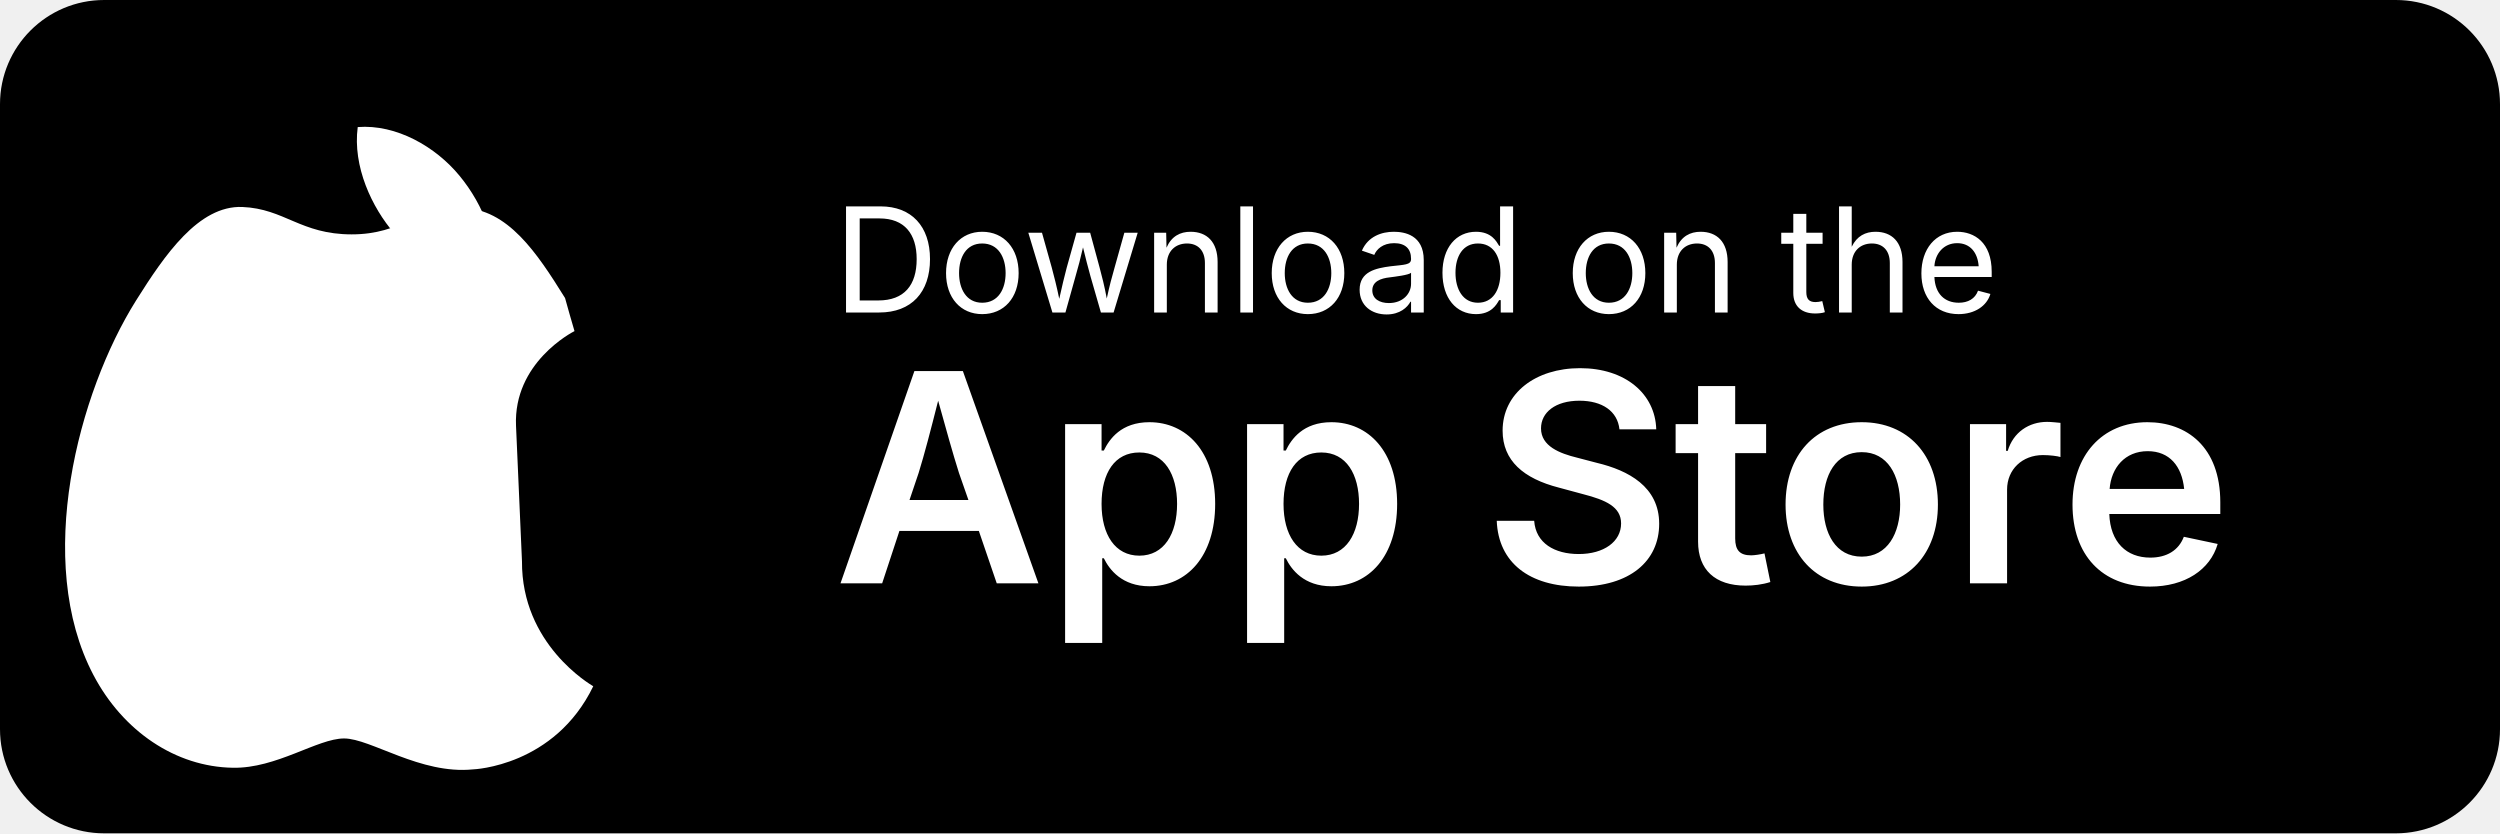
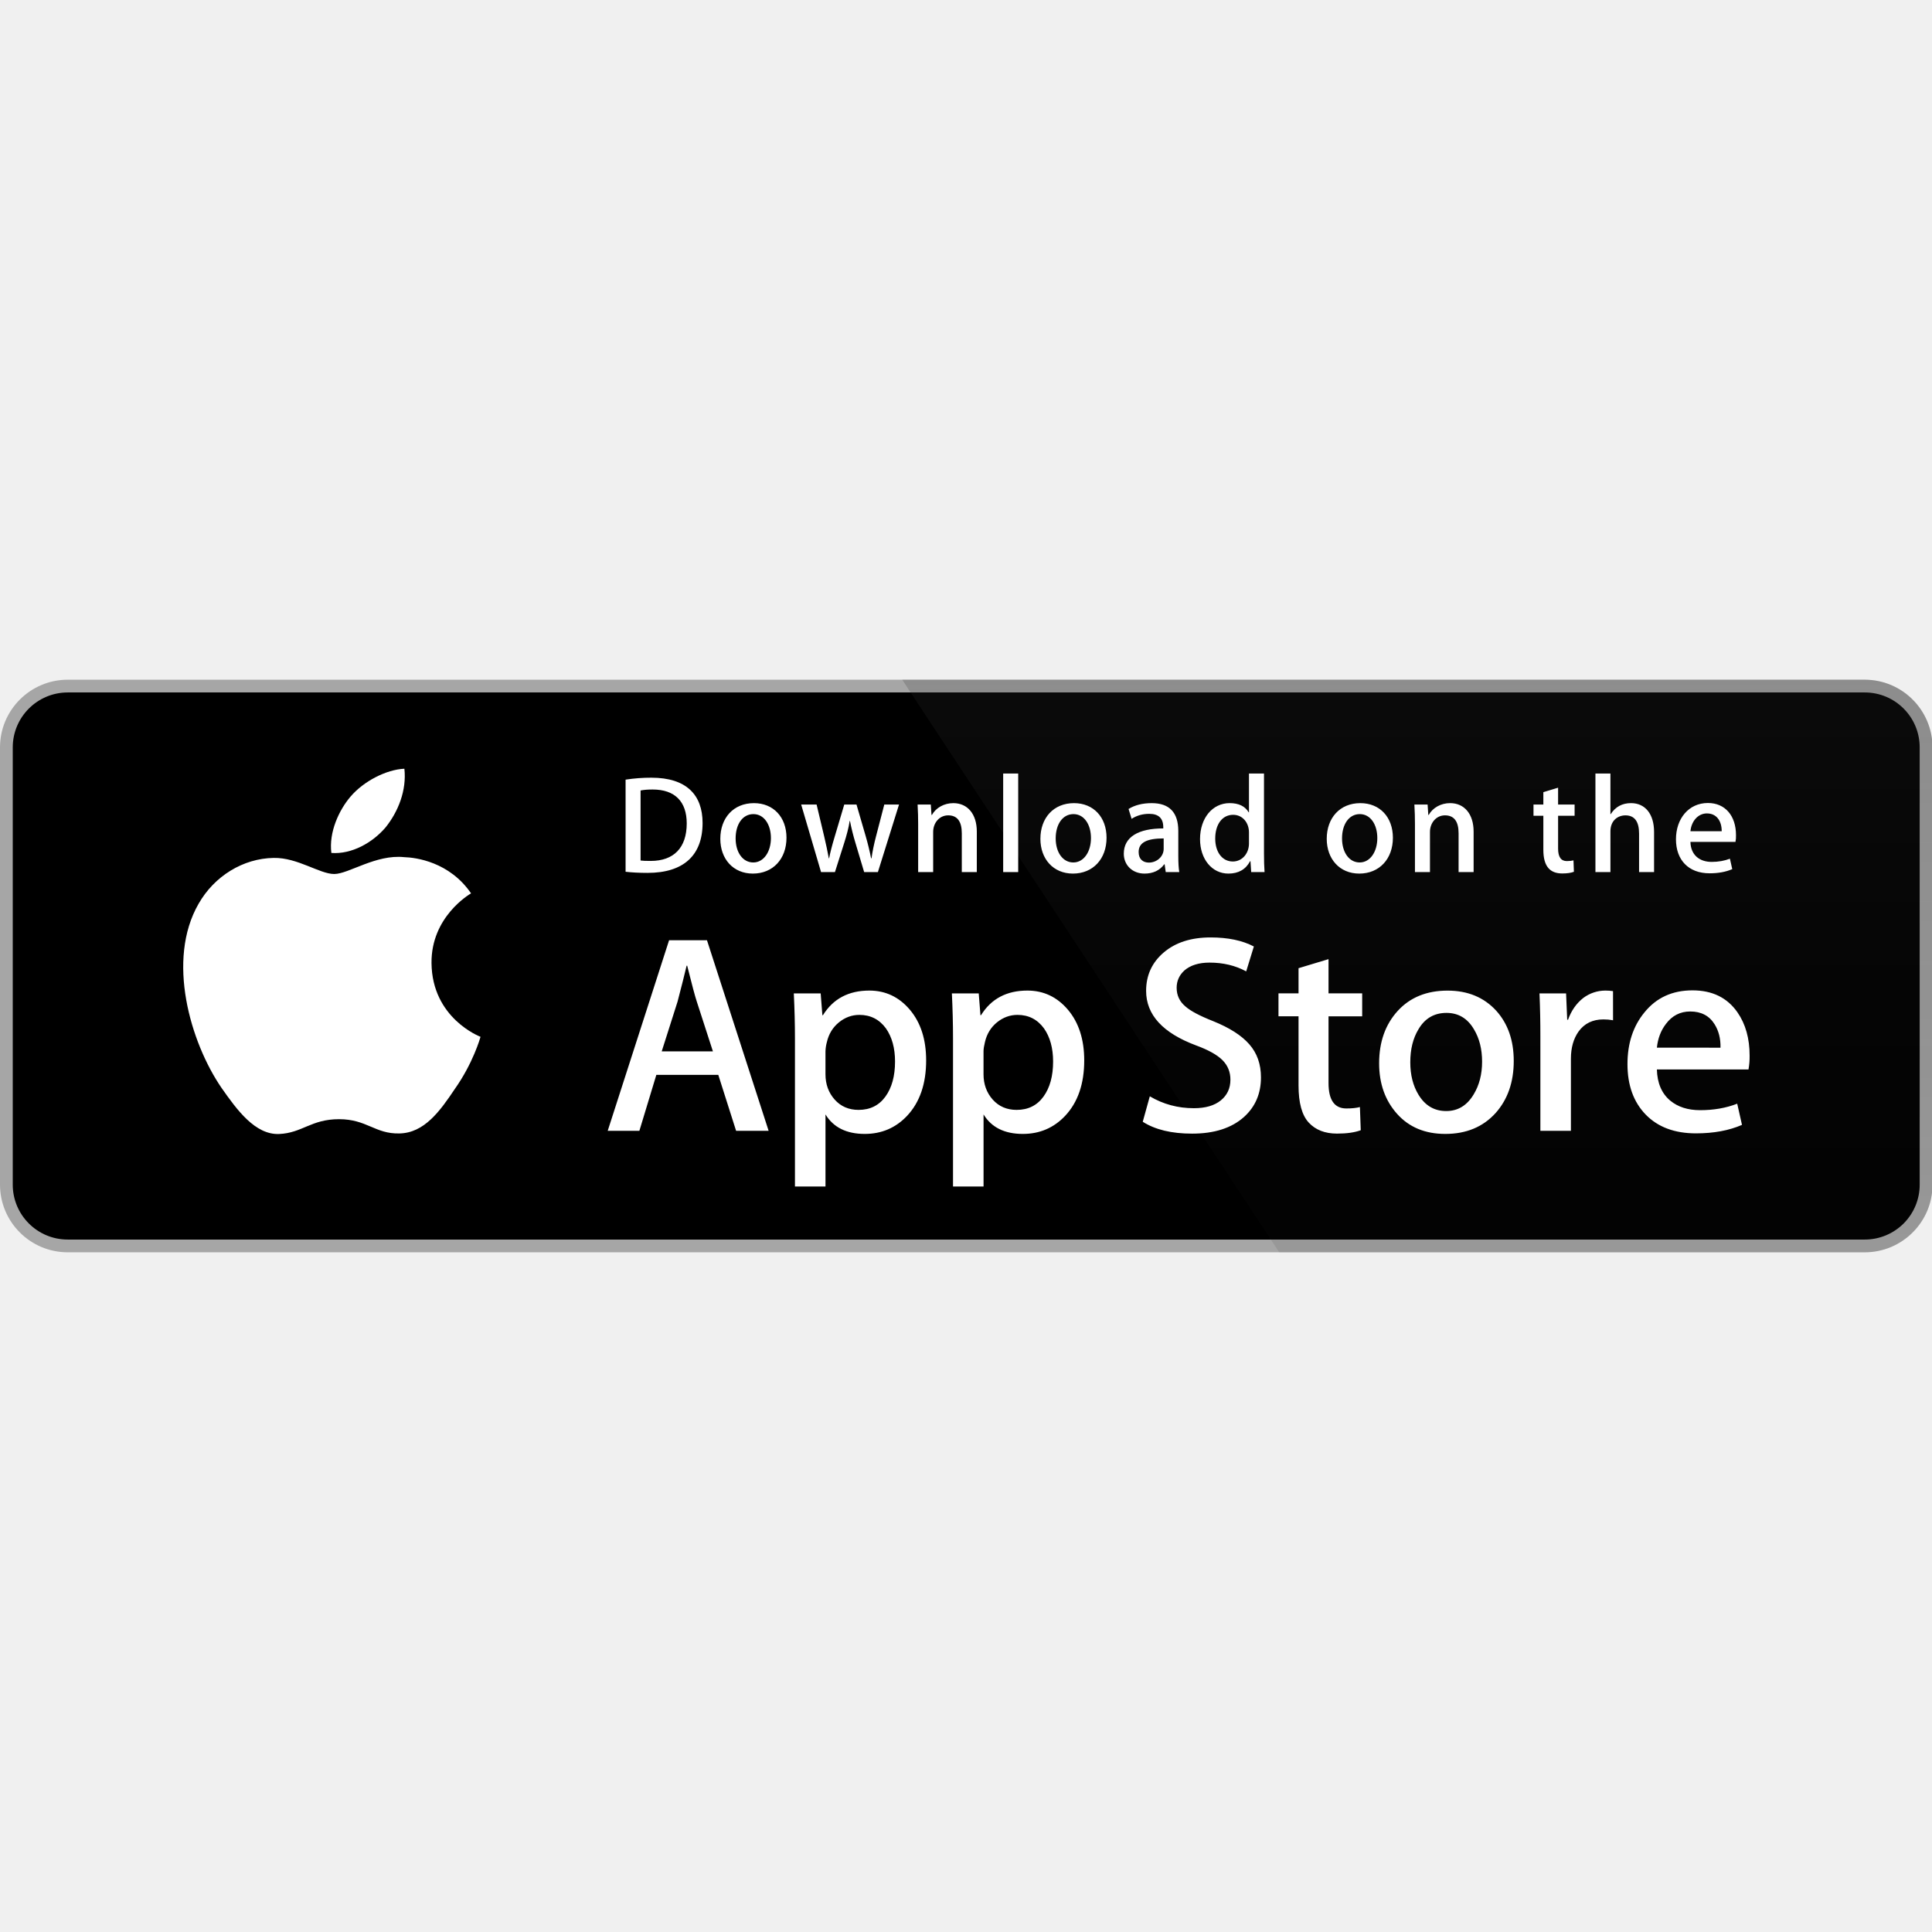
- <svg xmlns="http://www.w3.org/2000/svg" width="120" height="40" viewBox="0 0 120 40" fill="none">
-   <rect width="120" height="40" rx="5" fill="black" />
-   <path d="M24.769 20.44c-.133-3.025 2.686-4.486 2.807-4.547-.024-.076-.439-1.51-.453-1.586-1.353-2.176-2.749-4.288-4.953-4.33-2.145-.042-2.837 1.273-5.29 1.273-2.453 0-3.218-1.231-5.246-1.315-2.099-.084-3.733 2.31-5.098 4.48-2.785 4.434-4.915 12.527-2.056 17.977 1.417 2.705 3.95 4.418 6.697 4.46 2.091.042 4.063-1.406 5.34-1.406 1.277 0 3.67 1.74 6.186 1.484.053 0 3.918-.158 5.773-3.99-.15-.093-3.447-2.013-3.421-6z" fill="white" />
-   <path d="M22.06 8.44c1.15 1.393 1.926 3.327 1.714 5.254-1.657-.067-3.664-1.104-4.853-2.497-1.067-1.234-2.001-3.206-1.75-5.098 1.851-.143 3.74.941 4.889 2.341z" fill="white" />
-   <text x="40" y="15" fill="white" font-size="7" font-family="system-ui, -apple-system, sans-serif">Download on the</text>
-   <text x="40" y="28" fill="white" font-size="14" font-family="system-ui, -apple-system, sans-serif" font-weight="600">App Store</text>
+ <svg xmlns="http://www.w3.org/2000/svg" width="800px" height="800px" viewBox="0 -189.93 539.856 539.856">
+   <g transform="scale(4.00216 4.0011)">
+     <path fill="#FFF" d="M134.032 35.268a3.83 3.83 0 0 1-3.834 3.83H4.729a3.835 3.835 0 0 1-3.839-3.83V4.725A3.84 3.84 0 0 1 4.729.89h125.468a3.834 3.834 0 0 1 3.834 3.835l.001 30.543z" />
+     <path fill="#A6A6A6" d="M130.198 39.989H4.729A4.73 4.73 0 0 1 0 35.268V4.726A4.733 4.733 0 0 1 4.729 0h125.468a4.735 4.735 0 0 1 4.729 4.726v30.542c.002 2.604-2.123 4.721-4.728 4.721z" />
+     <path d="M134.032 35.268a3.83 3.83 0 0 1-3.834 3.83H4.729a3.835 3.835 0 0 1-3.839-3.83V4.725A3.84 3.84 0 0 1 4.729.89h125.468a3.834 3.834 0 0 1 3.834 3.835l.001 30.543z" />
+     <path fill="#FFF" d="M30.128 19.784c-.029-3.223 2.639-4.791 2.761-4.864-1.511-2.203-3.853-2.504-4.676-2.528-1.967-.207-3.875 1.177-4.877 1.177-1.022 0-2.565-1.157-4.228-1.123-2.14.033-4.142 1.272-5.24 3.196-2.266 3.923-.576 9.688 1.595 12.859 1.086 1.554 2.355 3.287 4.016 3.226 1.625-.066 2.232-1.035 4.193-1.035 1.943 0 2.513 1.035 4.207.996 1.744-.027 2.842-1.56 3.89-3.127 1.255-1.779 1.759-3.533 1.779-3.623-.04-.014-3.386-1.292-3.42-5.154zM26.928 10.306c.874-1.093 1.472-2.58 1.306-4.089-1.265.056-2.847.875-3.758 1.944-.806.942-1.526 2.486-1.34 3.938 1.421.106 2.88-.717 3.792-1.793z" />
+     <linearGradient id="a" gradientUnits="userSpaceOnUse" x1="-23.235" y1="97.431" x2="-23.235" y2="61.386" gradientTransform="matrix(4.0022 0 0 4.0011 191.95 -349.736)">
+       <stop offset="0" stop-color="#1a1a1a" stop-opacity=".1" />
+       <stop offset=".123" stop-color="#212121" stop-opacity=".151" />
+       <stop offset=".308" stop-color="#353535" stop-opacity=".227" />
+       <stop offset=".532" stop-color="#575757" stop-opacity=".318" />
+       <stop offset=".783" stop-color="#858585" stop-opacity=".421" />
+       <stop offset="1" stop-color="#b3b3b3" stop-opacity=".51" />
+     </linearGradient>
+     <path fill="url(#a)" d="M130.198 0H62.993l26.323 39.989h40.882a4.733 4.733 0 0 0 4.729-4.724V4.726A4.734 4.734 0 0 0 130.198 0z" />
+     <g fill="#FFF">
+       <path d="M53.665 31.504h-2.271l-1.244-3.909h-4.324l-1.185 3.909H42.43l4.285-13.308h2.646l4.304 13.308zm-3.89-5.549L48.65 22.48c-.119-.355-.343-1.191-.671-2.507h-.04c-.132.566-.343 1.402-.632 2.507l-1.106 3.475h3.574zM64.663 26.588c0 1.632-.443 2.922-1.33 3.869-.794.843-1.781 1.264-2.958 1.264-1.271 0-2.185-.453-2.74-1.361v5.035h-2.132V25.062c0-1.025-.027-2.076-.079-3.154h1.875l.119 1.521h.04c.711-1.146 1.79-1.719 3.238-1.719 1.132 0 2.077.447 2.833 1.342.755.897 1.134 2.075 1.134 3.536zm-2.172.078c0-.934-.21-1.704-.632-2.311-.461-.631-1.08-.947-1.856-.947-.526 0-1.004.176-1.431.523-.428.35-.708.807-.839 1.373a2.784 2.784 0 0 0-.099.649v1.601c0 .697.214 1.286.642 1.768.428.48.984.721 1.668.721.803 0 1.428-.311 1.875-.928.448-.619.672-1.435.672-2.449zM75.7 26.588c0 1.632-.443 2.922-1.33 3.869-.795.843-1.781 1.264-2.959 1.264-1.271 0-2.185-.453-2.74-1.361v5.035h-2.132V25.062c0-1.025-.027-2.076-.079-3.154h1.875l.119 1.521h.04c.71-1.146 1.789-1.719 3.238-1.719 1.131 0 2.076.447 2.834 1.342.754.897 1.134 2.075 1.134 3.536zm-2.173.078c0-.934-.211-1.704-.633-2.311-.461-.631-1.078-.947-1.854-.947-.526 0-1.004.176-1.433.523-.428.35-.707.807-.838 1.373-.065.264-.1.479-.1.649v1.601c0 .697.215 1.286.641 1.768.428.479.984.721 1.67.721.804 0 1.429-.311 1.875-.928.448-.619.672-1.435.672-2.449zM88.04 27.771c0 1.133-.396 2.054-1.183 2.765-.866.776-2.075 1.165-3.625 1.165-1.432 0-2.58-.276-3.446-.829l.493-1.777c.935.554 1.962.83 3.08.83.804 0 1.429-.182 1.875-.543.447-.362.673-.846.673-1.45 0-.541-.187-.994-.554-1.363-.369-.368-.979-.711-1.836-1.026-2.33-.869-3.496-2.14-3.496-3.812 0-1.092.412-1.986 1.234-2.685.822-.698 1.912-1.047 3.268-1.047 1.211 0 2.22.211 3.021.632l-.535 1.738c-.754-.408-1.605-.612-2.557-.612-.752 0-1.342.185-1.764.553-.355.329-.535.73-.535 1.206 0 .525.205.961.613 1.303.354.315 1 .658 1.934 1.026 1.146.462 1.988 1 2.527 1.618.543.618.813 1.389.813 2.308zM95.107 23.508h-2.35v4.659c0 1.185.414 1.776 1.244 1.776.381 0 .697-.032.947-.099l.059 1.619c-.42.157-.973.236-1.658.236-.842 0-1.5-.257-1.975-.771-.473-.514-.711-1.375-.711-2.587v-4.837h-1.4v-1.6h1.4v-1.757l2.094-.632v2.389h2.35v1.604zM105.689 26.627c0 1.475-.422 2.686-1.264 3.633-.881.975-2.053 1.461-3.514 1.461-1.41 0-2.531-.467-3.367-1.4-.836-.935-1.254-2.113-1.254-3.534 0-1.487.432-2.705 1.293-3.652.863-.948 2.025-1.422 3.486-1.422 1.408 0 2.539.468 3.395 1.402.818.906 1.225 2.076 1.225 3.512zm-2.21.049c0-.879-.19-1.633-.571-2.264-.447-.762-1.087-1.143-1.916-1.143-.854 0-1.509.381-1.955 1.143-.382.631-.572 1.398-.572 2.304 0 .88.19 1.636.572 2.265.461.762 1.104 1.143 1.937 1.143.815 0 1.454-.389 1.916-1.162.392-.646.589-1.405.589-2.286zM112.622 23.783a3.71 3.71 0 0 0-.672-.059c-.75 0-1.33.282-1.738.85-.354.5-.532 1.132-.532 1.895v5.035h-2.132V24.93a67.43 67.43 0 0 0-.062-3.021h1.857l.078 1.836h.059c.226-.631.58-1.14 1.066-1.521a2.578 2.578 0 0 1 1.541-.514c.197 0 .375.014.533.039l.002 2.034zM122.157 26.252a5 5 0 0 1-.078.967h-6.396c.024.948.334 1.674.928 2.174.539.446 1.236.67 2.092.67.947 0 1.811-.15 2.588-.453l.334 1.479c-.908.396-1.98.593-3.217.593-1.488 0-2.656-.438-3.506-1.312-.848-.875-1.273-2.051-1.273-3.524 0-1.446.395-2.651 1.186-3.612.828-1.026 1.947-1.539 3.355-1.539 1.383 0 2.43.513 3.141 1.539.563.813.846 1.821.846 3.018zm-2.033-.553c.015-.633-.125-1.178-.414-1.639-.369-.594-.937-.89-1.698-.89-.697 0-1.265.289-1.697.869-.355.461-.566 1.015-.631 1.658l4.44.002z" />
+     </g>
+     <g fill="#FFF">
+       <path d="M45.211 13.491c-.593 0-1.106-.029-1.533-.078V6.979a11.606 11.606 0 0 1 1.805-.136c2.445 0 3.571 1.203 3.571 3.164 0 2.262-1.33 3.484-3.843 3.484zm.358-5.823c-.33 0-.611.02-.844.068v4.891c.126.02.368.029.708.029 1.602 0 2.514-.912 2.514-2.62 0-1.523-.825-2.368-2.378-2.368zM52.563 13.54c-1.378 0-2.271-1.029-2.271-2.426 0-1.456.912-2.494 2.349-2.494 1.358 0 2.271.98 2.271 2.417 0 1.474-.941 2.503-2.349 2.503zm.04-4.154c-.757 0-1.242.708-1.242 1.698 0 .971.495 1.679 1.232 1.679s1.232-.757 1.232-1.699c0-.96-.485-1.678-1.222-1.678zM62.77 8.717l-1.475 4.716h-.961l-.611-2.048a15.53 15.53 0 0 1-.379-1.523h-.02c-.077.514-.223 1.029-.378 1.523l-.65 2.048h-.971l-1.388-4.716h1.077l.534 2.242c.126.534.232 1.038.32 1.514h.02c.077-.397.203-.893.388-1.504l.67-2.251h.854l.641 2.203c.155.534.281 1.058.379 1.553h.028c.068-.485.175-1 .32-1.553l.573-2.203 1.029-.001zM68.2 13.433h-1.048v-2.708c0-.834-.32-1.252-.951-1.252-.621 0-1.048.534-1.048 1.155v2.805h-1.048v-3.368c0-.417-.01-.864-.039-1.349h.922l.049.728h.029c.282-.504.854-.824 1.495-.824.99 0 1.64.757 1.64 1.989l-.001 2.824zM71.09 13.433h-1.049v-6.88h1.049v6.88zM74.911 13.54c-1.377 0-2.271-1.029-2.271-2.426 0-1.456.912-2.494 2.348-2.494 1.359 0 2.271.98 2.271 2.417.001 1.474-.941 2.503-2.348 2.503zm.039-4.154c-.757 0-1.242.708-1.242 1.698 0 .971.496 1.679 1.231 1.679.738 0 1.232-.757 1.232-1.699.001-.96-.483-1.678-1.221-1.678zM81.391 13.433l-.076-.543h-.028c-.32.437-.787.65-1.379.65-.845 0-1.445-.592-1.445-1.388 0-1.164 1.009-1.766 2.756-1.766v-.087c0-.621-.329-.932-.979-.932-.465 0-.873.117-1.232.35l-.213-.689c.436-.272.98-.408 1.619-.408 1.232 0 1.854.65 1.854 1.951v1.737c0 .476.021.845.068 1.126l-.945-.001zm-.144-2.349c-1.164 0-1.748.282-1.748.951 0 .495.301.737.719.737.533 0 1.029-.407 1.029-.96v-.728zM87.357 13.433l-.049-.757h-.029c-.301.572-.807.864-1.514.864-1.137 0-1.979-1-1.979-2.407 0-1.475.873-2.514 2.065-2.514.631 0 1.078.213 1.33.641h.021V6.553h1.049v5.609c0 .456.011.883.039 1.271h-.933zm-.155-2.775c0-.66-.437-1.223-1.104-1.223-.777 0-1.252.689-1.252 1.659 0 .951.493 1.602 1.231 1.602.659 0 1.125-.573 1.125-1.252v-.786zM94.902 13.54c-1.377 0-2.27-1.029-2.27-2.426 0-1.456.912-2.494 2.348-2.494 1.359 0 2.271.98 2.271 2.417.001 1.474-.94 2.503-2.349 2.503zm.039-4.154c-.756 0-1.241.708-1.241 1.698 0 .971.495 1.679 1.231 1.679.738 0 1.232-.757 1.232-1.699.002-.96-.483-1.678-1.222-1.678zM102.887 13.433h-1.049v-2.708c0-.834-.32-1.252-.951-1.252-.621 0-1.047.534-1.047 1.155v2.805h-1.049v-3.368c0-.417-.01-.864-.039-1.349h.922l.049.728h.029c.281-.504.854-.825 1.494-.825.99 0 1.641.757 1.641 1.989v2.825zM109.938 9.503h-1.153v2.29c0 .583.202.874.61.874.185 0 .34-.02.465-.049l.029.796c-.203.078-.475.117-.813.117-.826 0-1.32-.456-1.32-1.65V9.503h-.688v-.786h.688v-.864l1.029-.311v1.174h1.153v.787zM115.486 13.433h-1.047v-2.688c0-.844-.319-1.271-.951-1.271-.543 0-1.049.369-1.049 1.116v2.843h-1.047v-6.88h1.047v2.833h.021c.33-.514.808-.767 1.418-.767.998 0 1.608.776 1.608 2.009v2.805zM121.17 11.327h-3.145c.02.893.611 1.397 1.486 1.397.465 0 .893-.078 1.271-.223l.163.728c-.446.194-.971.291-1.582.291-1.475 0-2.348-.932-2.348-2.377 0-1.446.894-2.533 2.23-2.533 1.205 0 1.961.893 1.961 2.242a2.02 2.02 0 0 1-.036.475zm-.961-.747c0-.728-.367-1.242-1.037-1.242-.602 0-1.078.524-1.146 1.242h2.183z" />
+     </g>
+   </g>
</svg>
